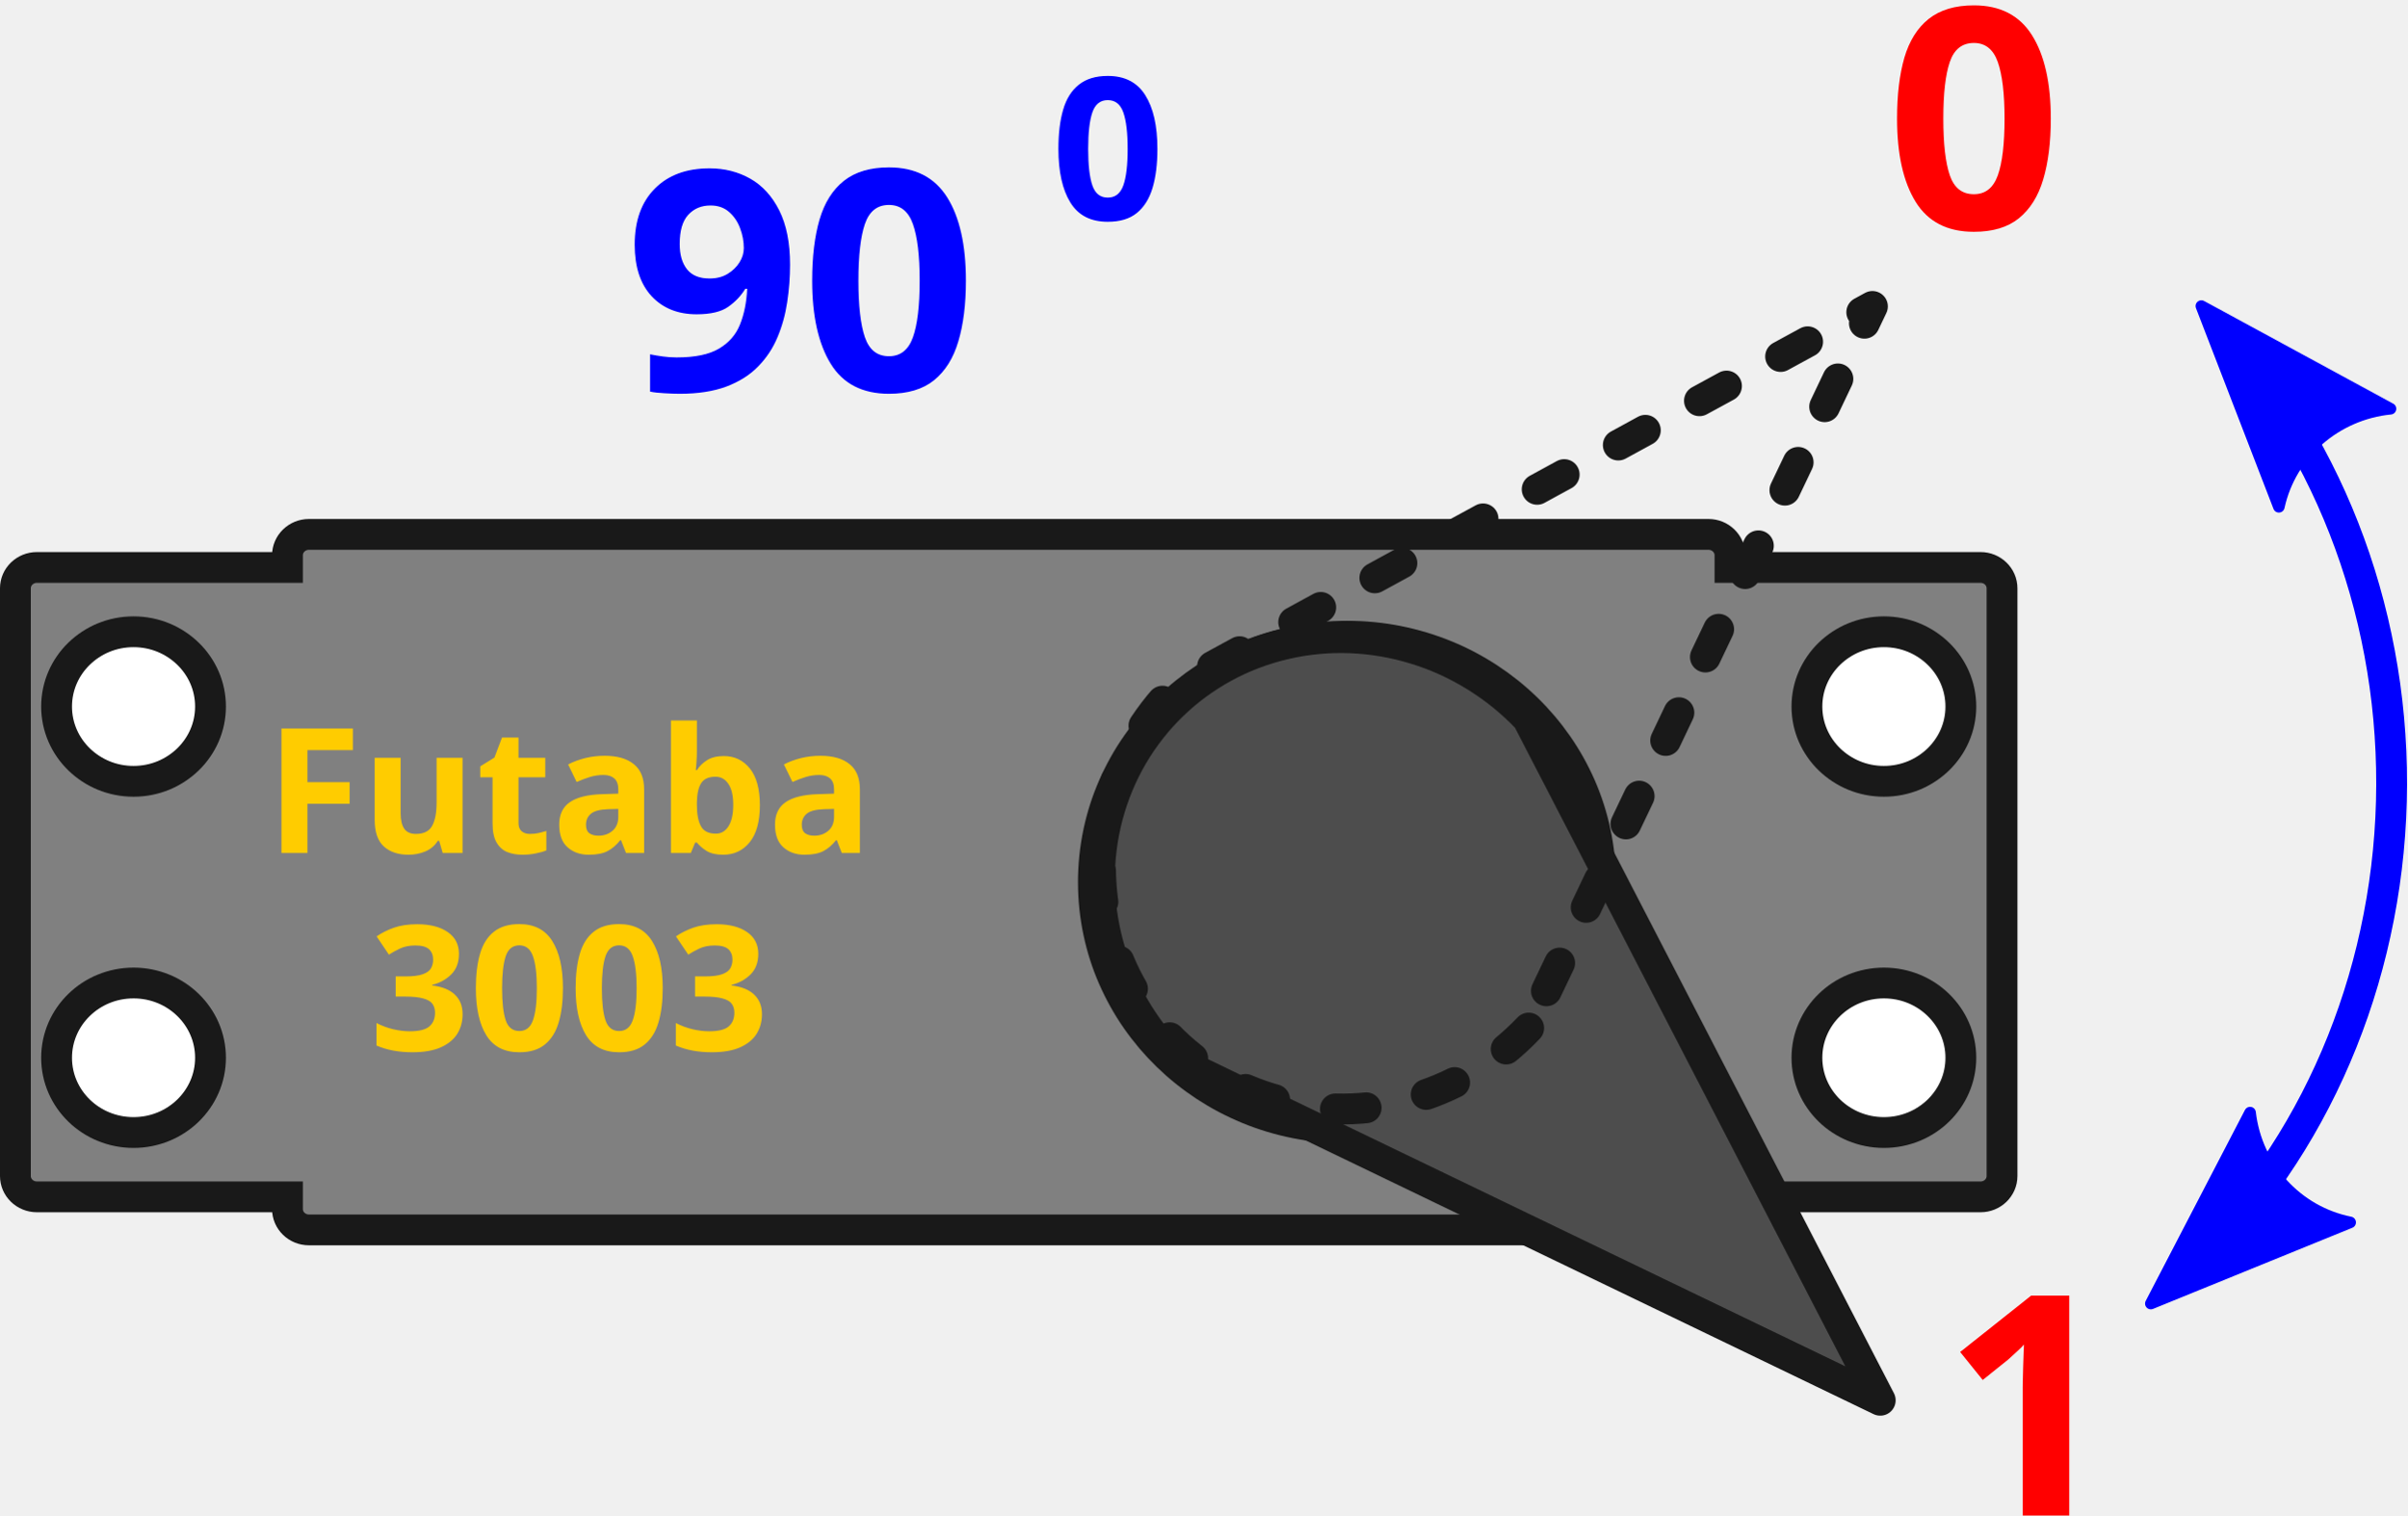
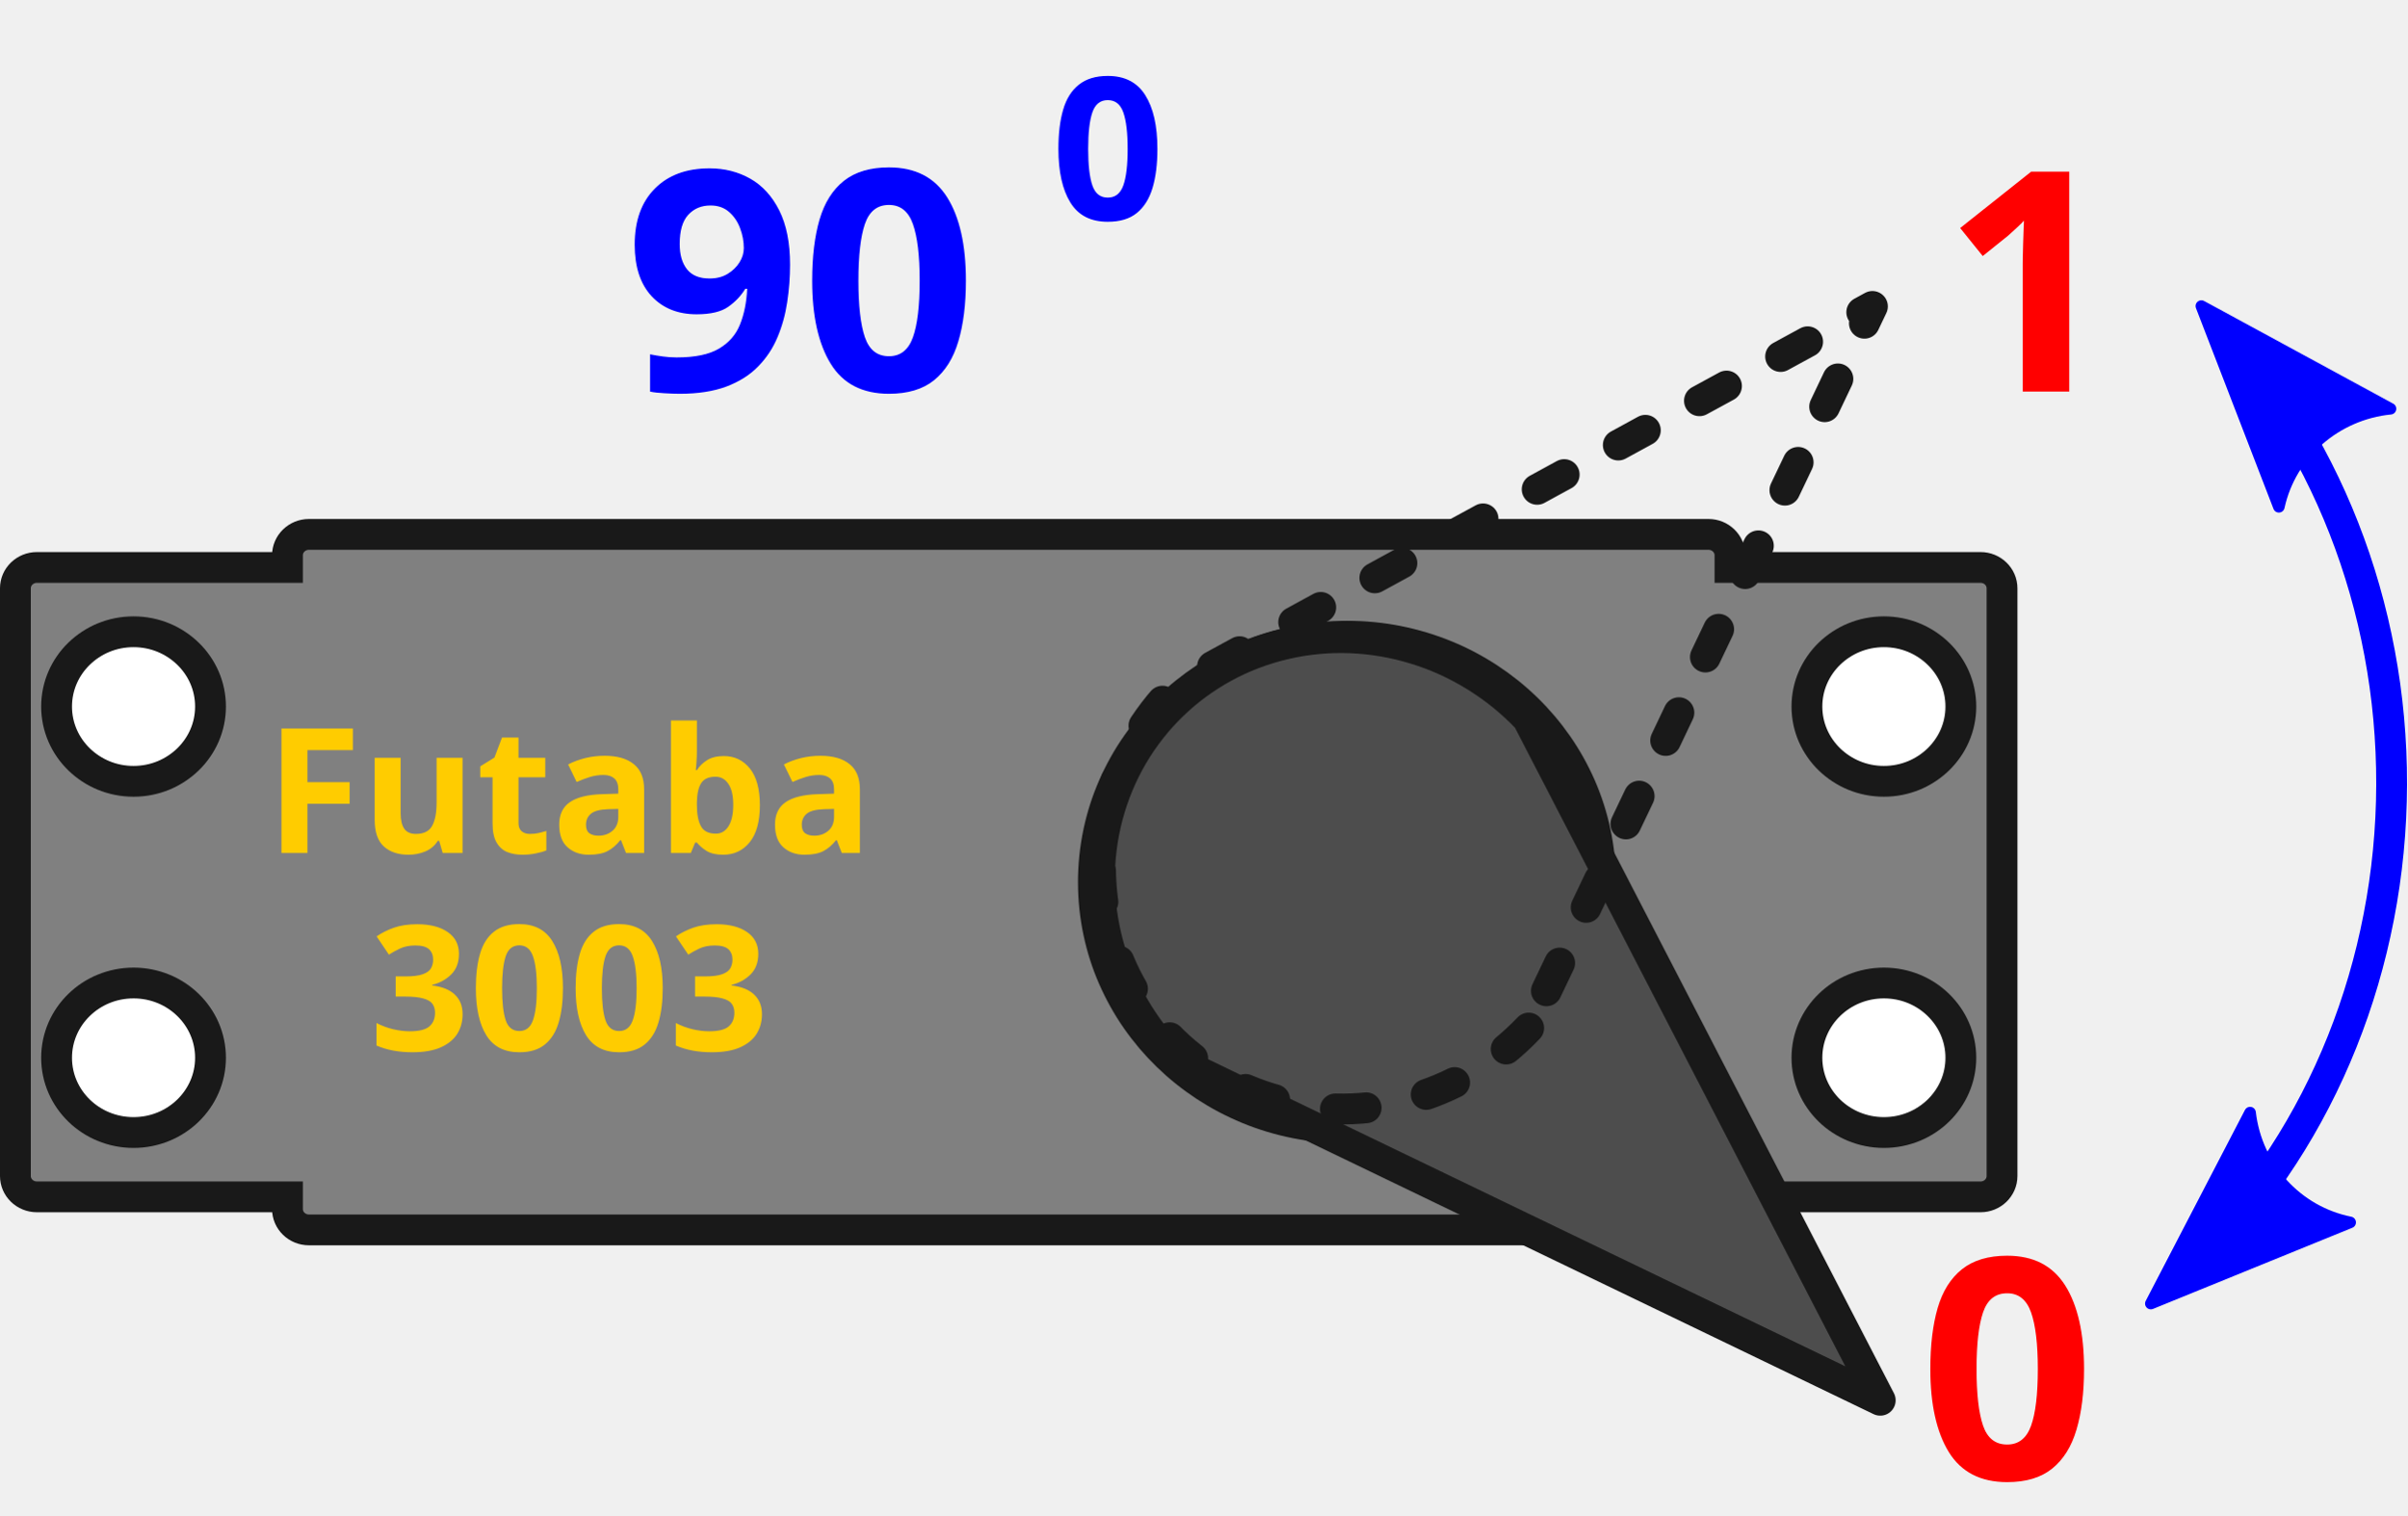
<svg xmlns="http://www.w3.org/2000/svg" viewBox="-252 400.9 278.16 175.191" width="278.16" height="175.191" id="svg4332" version="1.1">
  <defs id="defs4338">
    <marker orient="auto" refY="0" refX="0" id="Arrow2Mstart" style="overflow:visible">
      <path id="path4215" style="fill:#0000ff;fill-opacity:1;fill-rule:evenodd;stroke:#0000ff;stroke-width:0.625;stroke-linejoin:round;stroke-opacity:1" d="M 8.719,4.034 -2.207,0.016 8.719,-4.002 c -1.745,2.372 -1.735,5.617 -6e-7,8.035 z" transform="scale(0.6,0.6)" />
    </marker>
    <marker orient="auto" refY="0" refX="0" id="Arrow1Mstart" style="overflow:visible">
      <path id="path4197" d="M 0,0 5,-5 -12.5,0 5,5 0,0 Z" style="fill:#0000ff;fill-opacity:1;fill-rule:evenodd;stroke:#0000ff;stroke-width:1pt;stroke-opacity:1" transform="matrix(0.4,0,0,0.4,4,0)" />
    </marker>
    <marker orient="auto" refY="0" refX="0" id="Arrow2Mend" style="overflow:visible">
      <path id="path4218" style="fill:#0000ff;fill-opacity:1;fill-rule:evenodd;stroke:#0000ff;stroke-width:0.625;stroke-linejoin:round;stroke-opacity:1" d="M 8.719,4.034 -2.207,0.016 8.719,-4.002 c -1.745,2.372 -1.735,5.617 -6e-7,8.035 z" transform="scale(-0.6,-0.6)" />
    </marker>
    <marker orient="auto" refY="0" refX="0" id="Arrow2Sstart" style="overflow:visible">
      <path id="path4321" style="fill:#0000ff;fill-opacity:1;fill-rule:evenodd;stroke:#0000ff;stroke-width:0.625;stroke-linejoin:round;stroke-opacity:1" d="M 8.719,4.034 -2.207,0.016 8.719,-4.002 c -1.745,2.372 -1.735,5.617 -6e-7,8.035 z" transform="matrix(0.3,0,0,0.3,-0.69,0)" />
    </marker>
    <marker orient="auto" refY="0" refX="0" id="Arrow1Sstart" style="overflow:visible">
      <path id="path4303" d="M 0,0 5,-5 -12.5,0 5,5 0,0 Z" style="fill:#000000;fill-opacity:1;fill-rule:evenodd;stroke:#000000;stroke-width:1pt;stroke-opacity:1" transform="matrix(0.2,0,0,0.2,1.2,0)" />
    </marker>
    <marker orient="auto" refY="0" refX="0" id="Arrow2Send" style="overflow:visible">
      <path id="path4324" style="fill:#0000ff;fill-opacity:1;fill-rule:evenodd;stroke:#0000ff;stroke-width:0.625;stroke-linejoin:round;stroke-opacity:1" d="M 8.719,4.034 -2.207,0.016 8.719,-4.002 c -1.745,2.372 -1.735,5.617 -6e-7,8.035 z" transform="matrix(-0.3,0,0,-0.3,0.69,0)" />
    </marker>
    <marker orient="auto" refY="0" refX="0" id="Arrow1Send" style="overflow:visible">
      <path id="path4306" d="M 0,0 5,-5 -12.5,0 5,5 0,0 Z" style="fill:#000000;fill-opacity:1;fill-rule:evenodd;stroke:#000000;stroke-width:1pt;stroke-opacity:1" transform="matrix(-0.2,0,0,-0.2,-1.2,0)" />
    </marker>
    <marker orient="auto" refY="0" refX="0" id="Arrow1Mend" style="overflow:visible">
      <path id="path4300" d="M 0,0 5,-5 -12.5,0 5,5 0,0 Z" style="fill:#000000;fill-opacity:1;fill-rule:evenodd;stroke:#000000;stroke-width:1pt;stroke-opacity:1" transform="matrix(-0.4,0,0,-0.4,-4,0)" />
    </marker>
    <marker style="overflow:visible" id="Arrow2Mstart-5" refX="0" refY="0" orient="auto">
      <path transform="scale(0.6,0.6)" d="M 8.719,4.034 -2.207,0.016 8.719,-4.002 c -1.745,2.372 -1.735,5.617 -6e-7,8.035 z" style="fill:#0000ff;fill-opacity:1;fill-rule:evenodd;stroke:#0000ff;stroke-width:0.625;stroke-linejoin:round;stroke-opacity:1" id="path4215-3" />
    </marker>
    <marker style="overflow:visible" id="Arrow1Mstart-5" refX="0" refY="0" orient="auto">
      <path transform="matrix(0.4,0,0,0.4,4,0)" style="fill:#0000ff;fill-opacity:1;fill-rule:evenodd;stroke:#0000ff;stroke-width:1pt;stroke-opacity:1" d="M 0,0 5,-5 -12.5,0 5,5 0,0 Z" id="path4197-6" />
    </marker>
    <marker style="overflow:visible" id="Arrow2Mend-2" refX="0" refY="0" orient="auto">
      <path transform="scale(-0.6,-0.6)" d="M 8.719,4.034 -2.207,0.016 8.719,-4.002 c -1.745,2.372 -1.735,5.617 -6e-7,8.035 z" style="fill:#0000ff;fill-opacity:1;fill-rule:evenodd;stroke:#0000ff;stroke-width:0.625;stroke-linejoin:round;stroke-opacity:1" id="path4218-9" />
    </marker>
    <marker style="overflow:visible" id="Arrow2Sstart-1" refX="0" refY="0" orient="auto">
      <path transform="matrix(0.3,0,0,0.3,-0.69,0)" d="M 8.719,4.034 -2.207,0.016 8.719,-4.002 c -1.745,2.372 -1.735,5.617 -6e-7,8.035 z" style="fill:#0000ff;fill-opacity:1;fill-rule:evenodd;stroke:#0000ff;stroke-width:0.625;stroke-linejoin:round;stroke-opacity:1" id="path4321-2" />
    </marker>
    <marker style="overflow:visible" id="Arrow1Sstart-7" refX="0" refY="0" orient="auto">
      <path transform="matrix(0.2,0,0,0.2,1.2,0)" style="fill:#000000;fill-opacity:1;fill-rule:evenodd;stroke:#000000;stroke-width:1pt;stroke-opacity:1" d="M 0,0 5,-5 -12.5,0 5,5 0,0 Z" id="path4303-0" />
    </marker>
    <marker style="overflow:visible" id="Arrow2Send-9" refX="0" refY="0" orient="auto">
      <path transform="matrix(-0.3,0,0,-0.3,0.69,0)" d="M 8.719,4.034 -2.207,0.016 8.719,-4.002 c -1.745,2.372 -1.735,5.617 -6e-7,8.035 z" style="fill:#0000ff;fill-opacity:1;fill-rule:evenodd;stroke:#0000ff;stroke-width:0.625;stroke-linejoin:round;stroke-opacity:1" id="path4324-3" />
    </marker>
    <marker style="overflow:visible" id="Arrow1Send-6" refX="0" refY="0" orient="auto">
      <path transform="matrix(-0.2,0,0,-0.2,-1.2,0)" style="fill:#000000;fill-opacity:1;fill-rule:evenodd;stroke:#000000;stroke-width:1pt;stroke-opacity:1" d="M 0,0 5,-5 -12.5,0 5,5 0,0 Z" id="path4306-0" />
    </marker>
    <marker style="overflow:visible" id="Arrow1Mend-6" refX="0" refY="0" orient="auto">
      <path transform="matrix(-0.4,0,0,-0.4,-4,0)" style="fill:#000000;fill-opacity:1;fill-rule:evenodd;stroke:#000000;stroke-width:1pt;stroke-opacity:1" d="M 0,0 5,-5 -12.5,0 5,5 0,0 Z" id="path4300-2" />
    </marker>
  </defs>
  <path style="fill:#808080;fill-rule:evenodd;stroke:#191919;stroke-width:3.561;stroke-miterlimit:4;stroke-dasharray:none" d="m -218.782,540.66 0,-1.407 -28.956,0 a 2.482,2.412 0 0 1 -2.482,-2.412 l 0,-67.936 a 2.482,2.412 0 0 1 2.482,-2.412 l 28.956,0 0,-1.407 a 2.482,2.412 0 0 1 2.482,-2.412 l 161.738,0 a 2.482,2.412 0 0 1 2.482,2.412 l 0,1.407 28.956,0 a 2.482,2.412 0 0 1 2.482,2.412 l 0,67.936 a 2.482,2.412 0 0 1 -2.482,2.412 l -28.956,0 0,1.407 a 2.482,2.412 0 0 1 -2.482,2.412 l -161.738,0 a 2.482,2.412 0 0 1 -2.482,-2.412" id="Fusion009002001_cs_w0000-1" />
  <ellipse id="circle4163-8" style="fill:#ffffff;stroke:#191919;stroke-width:3.561;stroke-miterlimit:4;stroke-dasharray:none" cy="-482.572" cx="-236.569" transform="scale(1,-1)" rx="8.894" ry="8.643" />
  <ellipse id="circle4165-7" style="fill:#ffffff;stroke:#191919;stroke-width:3.561;stroke-miterlimit:4;stroke-dasharray:none" cy="-523.173" cx="-236.569" transform="scale(1,-1)" rx="8.894" ry="8.643" />
  <ellipse id="circle4167-9" style="fill:#ffffff;stroke:#191919;stroke-width:3.561;stroke-miterlimit:4;stroke-dasharray:none" cy="-482.572" cx="-34.293" transform="scale(1,-1)" rx="8.894" ry="8.643" />
  <ellipse id="circle4169-2" style="fill:#ffffff;stroke:#191919;stroke-width:3.561;stroke-miterlimit:4;stroke-dasharray:none" cy="-523.173" cx="-34.293" transform="scale(1,-1)" rx="8.894" ry="8.643" />
  <g id="Fusion009002001_cs001" transform="matrix(4.136517,0,0,-4.019896,-135.4311,502.8728)" style="stroke-width:1.184;stroke-miterlimit:4;stroke-dasharray:none">
    <circle cx="9.45" cy="0" r="7.079" style="fill:none;stroke:#191919;stroke-width:0.873;stroke-miterlimit:4;stroke-dasharray:none" id="circle4174" />
  </g>
  <path id="circle4174-6-5-0" d="m -75.467,483.966 c -7.283,-7.66 -17.99,-10.953 -28.034,-8.622 -10.044,2.331 -17.874,9.927 -20.503,19.887 -2.629,9.961 0.35,20.749 7.8,28.247 l 81.489,39.287 z" style="fill:#4d4d4d;stroke:#191919;stroke-width:3.561;stroke-linecap:round;stroke-linejoin:round;stroke-miterlimit:4;stroke-dasharray:none" />
  <path id="circle4174-6-5-3" d="m -75.343,519.739 c -7.283,7.66 -17.99,10.953 -28.034,8.622 -10.044,-2.331 -17.874,-9.927 -20.503,-19.887 -2.629,-9.961 0.35,-20.749 7.8,-28.247 l 80.462,-43.908 z" style="fill:none;stroke:#191919;stroke-width:3.561;stroke-linecap:round;stroke-linejoin:round;stroke-miterlimit:4;stroke-dasharray:3.561, 7.123;stroke-dashoffset:0" />
  <path d="M -0.062,548.435 A 66.685,73.886 0 0 1 -24.278,495.456 66.685,73.886 0 0 1 -5.479,439.842" transform="scale(-1,1)" id="path4285" style="opacity:1;fill:none;fill-opacity:1;stroke:#0000ff;stroke-width:3.561;stroke-linecap:round;stroke-linejoin:round;stroke-miterlimit:4;stroke-dasharray:none;stroke-dashoffset:0;stroke-opacity:1;marker-start:url(#Arrow2Mstart-5);marker-end:url(#Arrow2Mend-2)" />
-   <text xml:space="preserve" style="font-style:normal;font-weight:normal;font-size:62.323px;line-height:125%;font-family:sans-serif;letter-spacing:0px;word-spacing:0px;fill:#ff0000;fill-opacity:1;stroke:none;stroke-width:1px;stroke-linecap:butt;stroke-linejoin:miter;stroke-opacity:1" x="-34.05" y="427.331" id="text4155-3-2">
-     <tspan id="tspan4157-6-3" x="-34.05" y="427.331" style="font-style:normal;font-variant:normal;font-weight:bold;font-stretch:normal;font-size:35.613px;font-family:sans-serif;-inkscape-font-specification:'sans-serif Bold';fill:#ff0000">0</tspan>
+   <text xml:space="preserve" style="font-style:normal;font-weight:normal;font-size:62.323px;line-height:125%;font-family:sans-serif;letter-spacing:0px;word-spacing:0px;fill:#ff0000;fill-opacity:1;stroke:none;stroke-width:1px;stroke-linecap:butt;stroke-linejoin:miter;stroke-opacity:1" x="-30.206" y="571.866" id="text4155-3-2">
+     <tspan id="tspan4157-6-3" x="-30.206" y="571.866" style="font-style:normal;font-variant:normal;font-weight:bold;font-stretch:normal;font-size:35.613px;font-family:sans-serif;-inkscape-font-specification:'sans-serif Bold';fill:#ff0000">0</tspan>
  </text>
-   <text xml:space="preserve" style="font-style:normal;font-weight:normal;font-size:62.323px;line-height:125%;font-family:sans-serif;letter-spacing:0px;word-spacing:0px;fill:#ff0000;fill-opacity:1;stroke:none;stroke-width:1px;stroke-linecap:butt;stroke-linejoin:miter;stroke-opacity:1" x="-27.576" y="576.091" id="text4155-3-7">
-     <tspan id="tspan4157-6-5" x="-27.576" y="576.091" style="font-style:normal;font-variant:normal;font-weight:bold;font-stretch:normal;font-size:35.613px;font-family:sans-serif;-inkscape-font-specification:'sans-serif Bold';fill:#ff0000">1</tspan>
+   <text xml:space="preserve" style="font-style:normal;font-weight:normal;font-size:62.323px;line-height:125%;font-family:sans-serif;letter-spacing:0px;word-spacing:0px;fill:#ff0000;fill-opacity:1;stroke:none;stroke-width:1px;stroke-linecap:butt;stroke-linejoin:miter;stroke-opacity:1" x="-27.576" y="446.164" id="text4155-3-7">
+     <tspan id="tspan4157-6-5" x="-27.576" y="446.164" style="font-style:normal;font-variant:normal;font-weight:bold;font-stretch:normal;font-size:35.613px;font-family:sans-serif;-inkscape-font-specification:'sans-serif Bold';fill:#ff0000">1</tspan>
  </text>
  <text xml:space="preserve" style="font-style:normal;font-weight:normal;font-size:35.279px;line-height:125%;font-family:sans-serif;text-align:center;letter-spacing:0px;word-spacing:0px;text-anchor:middle;fill:#ffcc00;fill-opacity:1;stroke:none;stroke-width:1px;stroke-linecap:butt;stroke-linejoin:miter;stroke-opacity:1" x="-172.438" y="499.501" id="text4155">
    <tspan x="-172.438" y="499.501" style="font-style:normal;font-variant:normal;font-weight:bold;font-stretch:normal;font-size:20.16px;font-family:sans-serif;-inkscape-font-specification:'sans-serif Bold';text-align:center;text-anchor:middle;fill:#ffcc00" id="tspan4395">Futaba</tspan>
  </text>
  <text xml:space="preserve" style="font-style:normal;font-weight:normal;font-size:35.279px;line-height:125%;font-family:sans-serif;text-align:center;letter-spacing:0px;word-spacing:0px;text-anchor:middle;fill:#ffcc00;fill-opacity:1;stroke:none;stroke-width:1px;stroke-linecap:butt;stroke-linejoin:miter;stroke-opacity:1" x="-172.438" y="522.333" id="text4155-7">
    <tspan x="-172.438" y="522.333" style="font-style:normal;font-variant:normal;font-weight:bold;font-stretch:normal;font-size:20.16px;font-family:sans-serif;-inkscape-font-specification:'sans-serif Bold';text-align:center;text-anchor:middle;fill:#ffcc00" id="tspan4395-5">3003</tspan>
  </text>
  <text xml:space="preserve" style="font-style:normal;font-weight:normal;font-size:62.323px;line-height:125%;font-family:sans-serif;letter-spacing:0px;word-spacing:0px;fill:#0000ff;fill-opacity:1;stroke:none;stroke-width:1px;stroke-linecap:butt;stroke-linejoin:miter;stroke-opacity:1" x="-179.795" y="446.06" id="text4155-3-7-9">
    <tspan id="tspan4157-6-5-2" x="-179.795" y="446.06" style="font-style:normal;font-variant:normal;font-weight:bold;font-stretch:normal;font-size:35.613px;font-family:sans-serif;-inkscape-font-specification:'sans-serif Bold';fill:#0000ff">90</tspan>
  </text>
  <text xml:space="preserve" style="font-style:normal;font-weight:normal;font-size:40.128px;line-height:125%;font-family:sans-serif;letter-spacing:0px;word-spacing:0px;fill:#0000ff;fill-opacity:1;stroke:none;stroke-width:1px;stroke-linecap:butt;stroke-linejoin:miter;stroke-opacity:1" x="-130.514" y="426.301" id="text4155-3-7-9-2">
    <tspan id="tspan4157-6-5-2-8" x="-130.514" y="426.301" style="font-style:normal;font-variant:normal;font-weight:bold;font-stretch:normal;font-size:22.93px;font-family:sans-serif;-inkscape-font-specification:'sans-serif Bold';fill:#0000ff">0</tspan>
  </text>
</svg>
